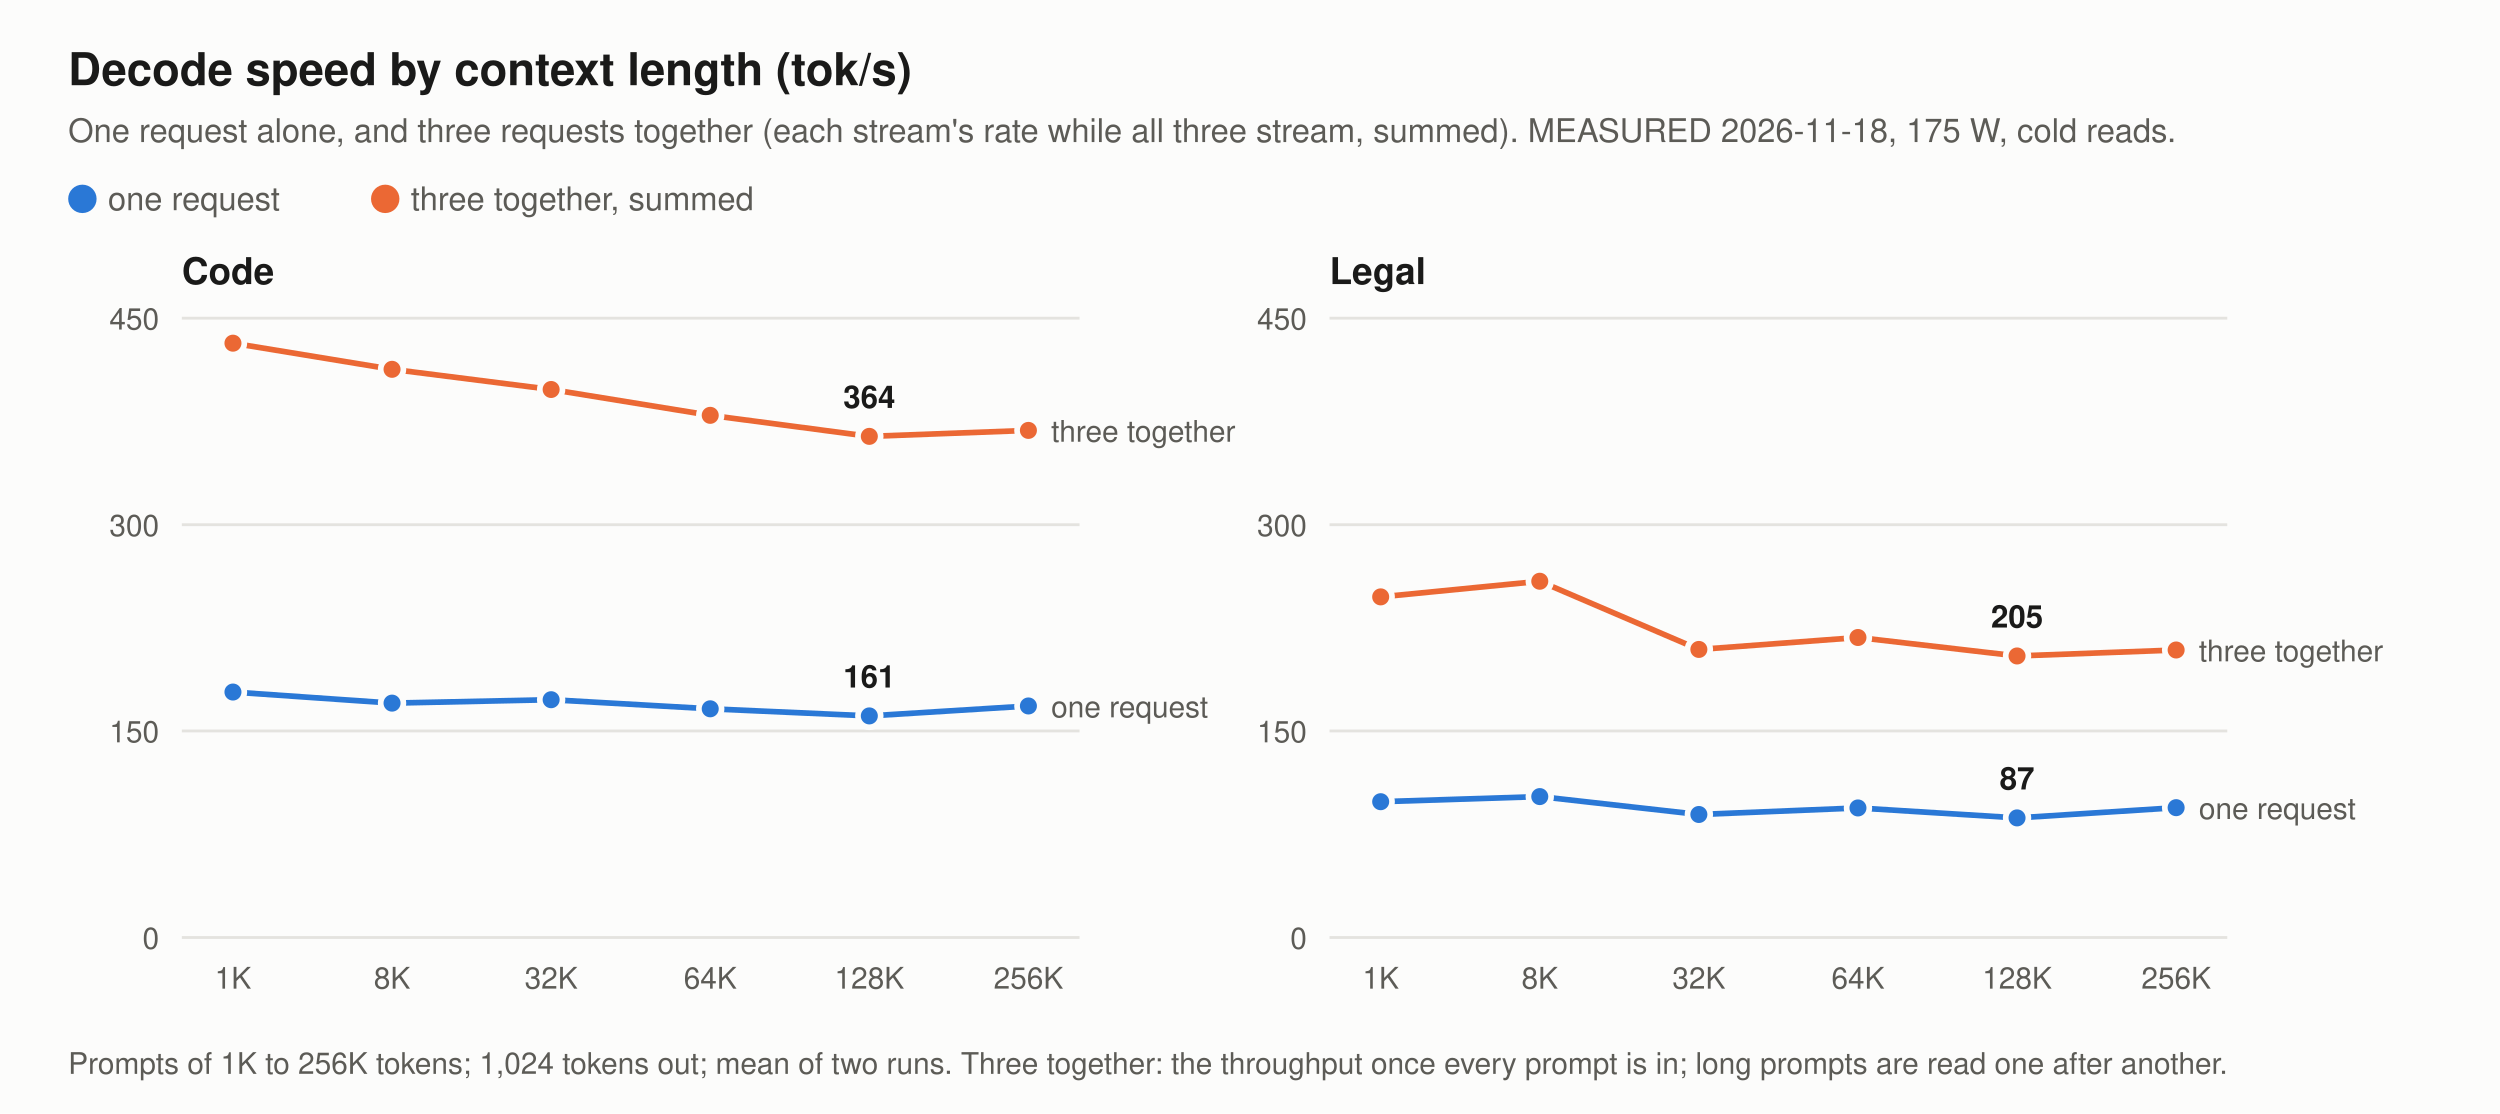
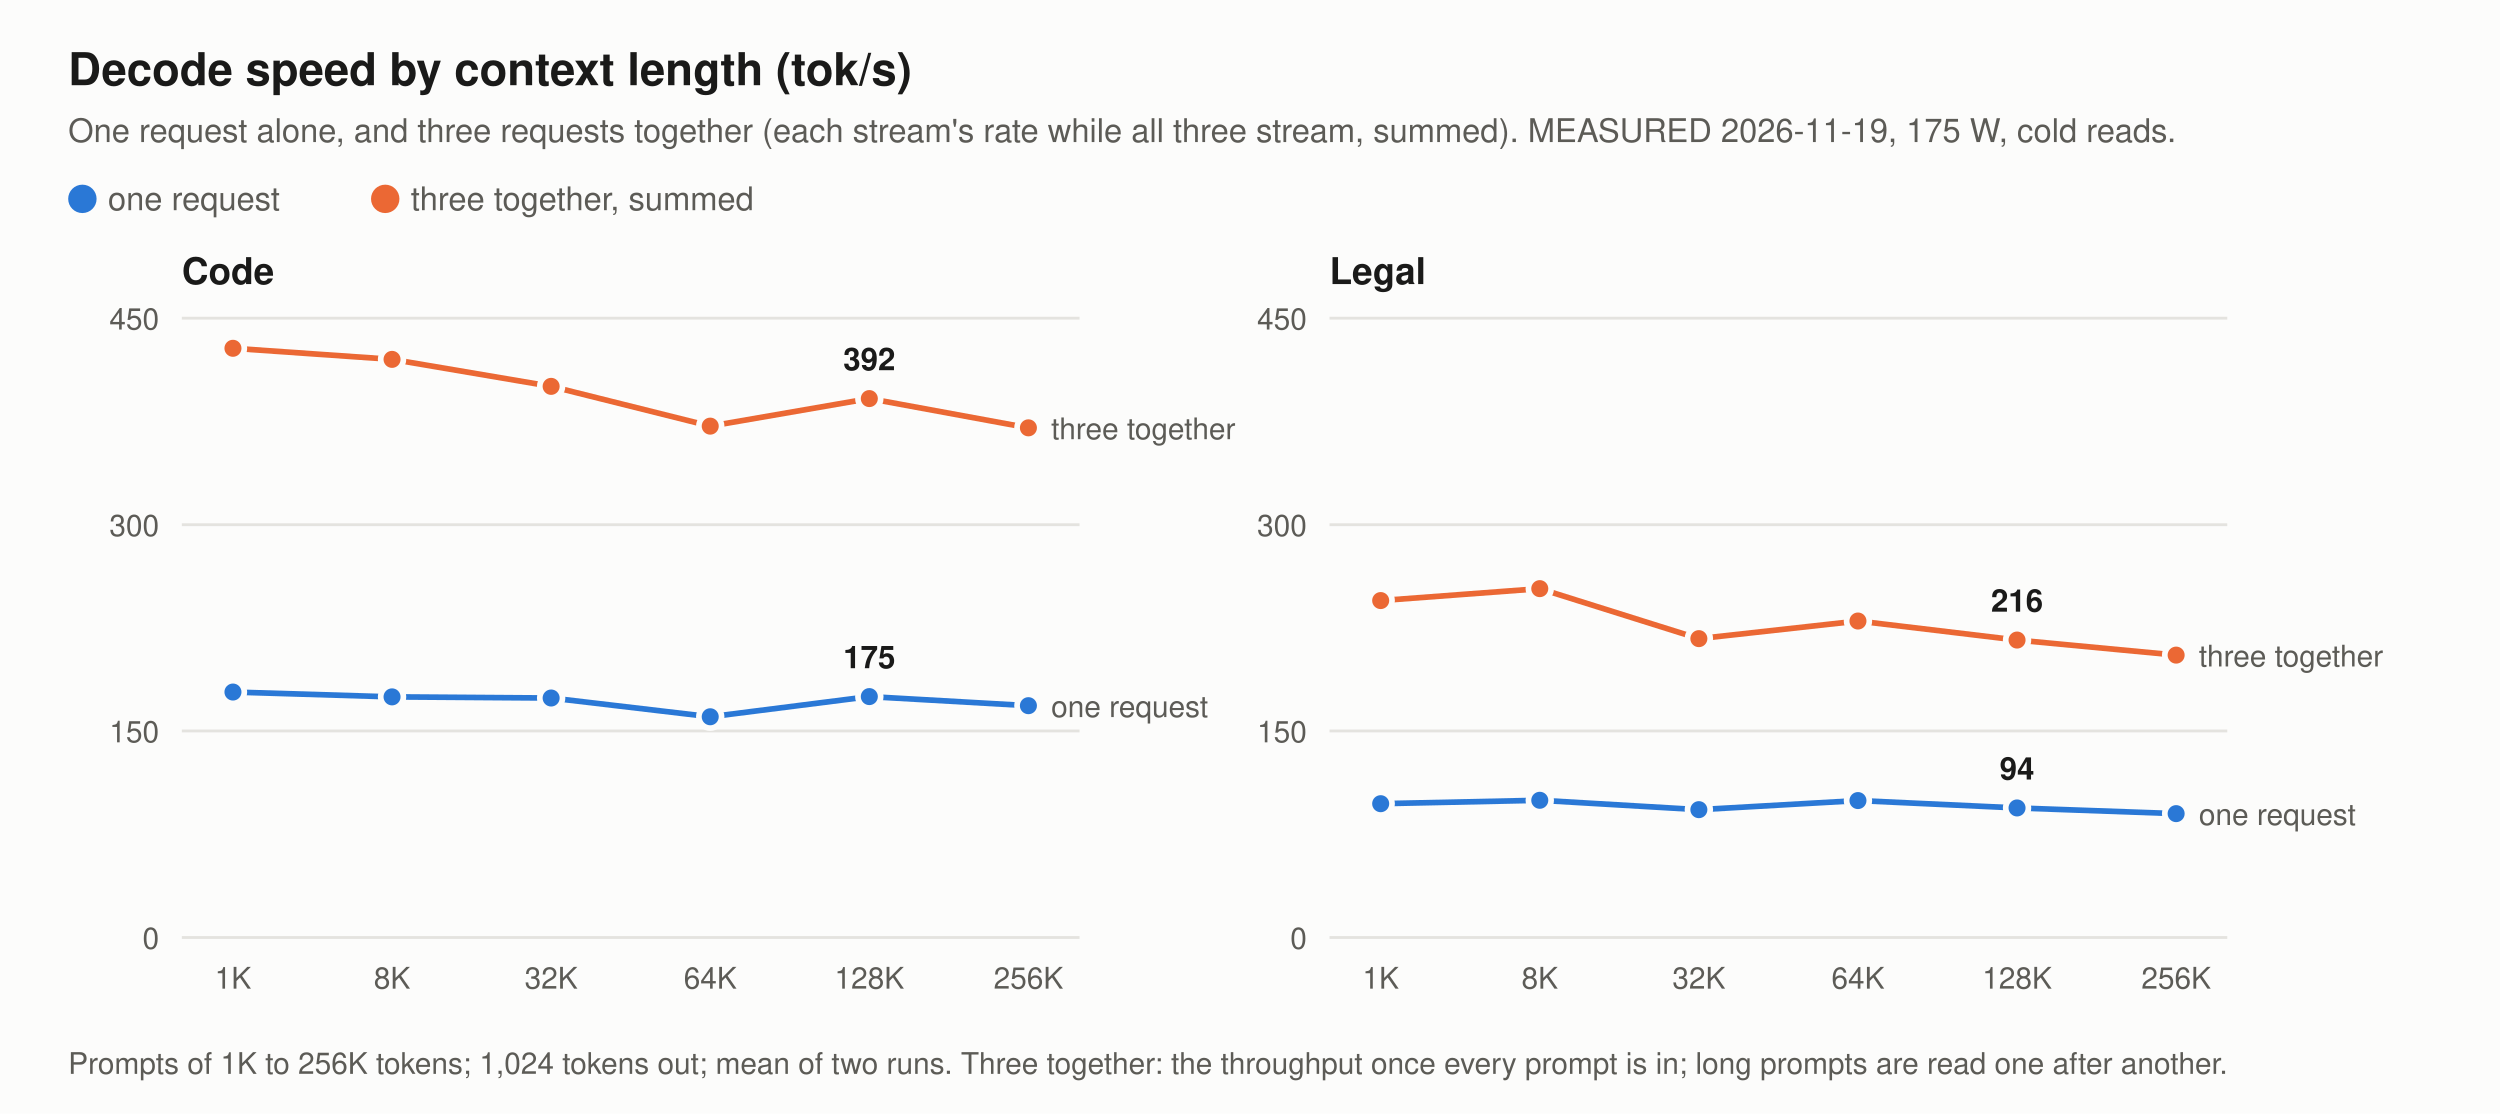
<svg xmlns="http://www.w3.org/2000/svg" width="880" height="392" viewBox="0 0 880 392" role="img" aria-label="Decode speed by context length (tok/s)">
  <rect width="880" height="392" fill="#fcfcfb" />
  <text x="24.0" y="30.0" font-family="-apple-system,BlinkMacSystemFont,'Segoe UI',Helvetica,Arial,sans-serif" font-size="16" fill="#1a1a19" text-anchor="start" font-weight="600">Decode speed by context length (tok/s)</text>
-   <text x="24.0" y="50.0" font-family="-apple-system,BlinkMacSystemFont,'Segoe UI',Helvetica,Arial,sans-serif" font-size="11.5" fill="#5c5b56" text-anchor="start" font-weight="normal">One request alone, and three requests together (each stream's rate while all three stream, summed). MEASURED 2026-11-18, 175 W, cold reads.</text>
+   <text x="24.0" y="50.0" font-family="-apple-system,BlinkMacSystemFont,'Segoe UI',Helvetica,Arial,sans-serif" font-size="11.5" fill="#5c5b56" text-anchor="start" font-weight="normal">One request alone, and three requests together (each stream's rate while all three stream, summed). MEASURED 2026-11-19, 175 W, cold reads.</text>
  <circle cx="29" cy="70" r="5" fill="#2a78d6" />
  <text x="38.0" y="74.0" font-family="-apple-system,BlinkMacSystemFont,'Segoe UI',Helvetica,Arial,sans-serif" font-size="11.5" fill="#5c5b56" text-anchor="start" font-weight="normal">one request</text>
  <circle cx="135.6" cy="70" r="5" fill="#eb6834" />
  <text x="144.6" y="74.0" font-family="-apple-system,BlinkMacSystemFont,'Segoe UI',Helvetica,Arial,sans-serif" font-size="11.5" fill="#5c5b56" text-anchor="start" font-weight="normal">three together, summed</text>
  <text x="64.0" y="100.0" font-family="-apple-system,BlinkMacSystemFont,'Segoe UI',Helvetica,Arial,sans-serif" font-size="13" fill="#1a1a19" text-anchor="start" font-weight="600">Code</text>
  <line x1="64" x2="380" y1="330.0" y2="330.0" stroke="#e4e3df" stroke-width="1" />
  <text x="56.0" y="334.0" font-family="-apple-system,BlinkMacSystemFont,'Segoe UI',Helvetica,Arial,sans-serif" font-size="10.5" fill="#5c5b56" text-anchor="end" font-weight="normal">0</text>
  <line x1="64" x2="380" y1="257.3" y2="257.3" stroke="#e4e3df" stroke-width="1" />
  <text x="56.0" y="261.3" font-family="-apple-system,BlinkMacSystemFont,'Segoe UI',Helvetica,Arial,sans-serif" font-size="10.5" fill="#5c5b56" text-anchor="end" font-weight="normal">150</text>
  <line x1="64" x2="380" y1="184.7" y2="184.7" stroke="#e4e3df" stroke-width="1" />
  <text x="56.0" y="188.7" font-family="-apple-system,BlinkMacSystemFont,'Segoe UI',Helvetica,Arial,sans-serif" font-size="10.5" fill="#5c5b56" text-anchor="end" font-weight="normal">300</text>
  <line x1="64" x2="380" y1="112.0" y2="112.0" stroke="#e4e3df" stroke-width="1" />
  <text x="56.0" y="116.0" font-family="-apple-system,BlinkMacSystemFont,'Segoe UI',Helvetica,Arial,sans-serif" font-size="10.5" fill="#5c5b56" text-anchor="end" font-weight="normal">450</text>
  <text x="82.0" y="348.0" font-family="-apple-system,BlinkMacSystemFont,'Segoe UI',Helvetica,Arial,sans-serif" font-size="10.5" fill="#5c5b56" text-anchor="middle" font-weight="normal">1K</text>
  <text x="138.0" y="348.0" font-family="-apple-system,BlinkMacSystemFont,'Segoe UI',Helvetica,Arial,sans-serif" font-size="10.5" fill="#5c5b56" text-anchor="middle" font-weight="normal">8K</text>
  <text x="194.0" y="348.0" font-family="-apple-system,BlinkMacSystemFont,'Segoe UI',Helvetica,Arial,sans-serif" font-size="10.5" fill="#5c5b56" text-anchor="middle" font-weight="normal">32K</text>
  <text x="250.0" y="348.0" font-family="-apple-system,BlinkMacSystemFont,'Segoe UI',Helvetica,Arial,sans-serif" font-size="10.5" fill="#5c5b56" text-anchor="middle" font-weight="normal">64K</text>
  <text x="306.0" y="348.0" font-family="-apple-system,BlinkMacSystemFont,'Segoe UI',Helvetica,Arial,sans-serif" font-size="10.5" fill="#5c5b56" text-anchor="middle" font-weight="normal">128K</text>
  <text x="362.0" y="348.0" font-family="-apple-system,BlinkMacSystemFont,'Segoe UI',Helvetica,Arial,sans-serif" font-size="10.5" fill="#5c5b56" text-anchor="middle" font-weight="normal">256K</text>
-   <polyline fill="none" stroke="#eb6834" stroke-width="2" stroke-linejoin="round" points="82.0,120.8 138.0,130.0 194.0,137.1 250.0,146.2 306.0,153.6 362.0,151.5" />
-   <circle cx="82.0" cy="120.8" r="4" fill="#eb6834" stroke="#fcfcfb" stroke-width="2" />
-   <circle cx="138.0" cy="130.0" r="4" fill="#eb6834" stroke="#fcfcfb" stroke-width="2" />
-   <circle cx="194.0" cy="137.1" r="4" fill="#eb6834" stroke="#fcfcfb" stroke-width="2" />
-   <circle cx="250.0" cy="146.2" r="4" fill="#eb6834" stroke="#fcfcfb" stroke-width="2" />
-   <circle cx="306.0" cy="153.6" r="4" fill="#eb6834" stroke="#fcfcfb" stroke-width="2" />
-   <circle cx="362.0" cy="151.5" r="4" fill="#eb6834" stroke="#fcfcfb" stroke-width="2" />
-   <text x="306.0" y="143.6" font-family="-apple-system,BlinkMacSystemFont,'Segoe UI',Helvetica,Arial,sans-serif" font-size="11" fill="#1a1a19" text-anchor="middle" font-weight="600">364</text>
-   <text x="370.0" y="155.5" font-family="-apple-system,BlinkMacSystemFont,'Segoe UI',Helvetica,Arial,sans-serif" font-size="10.5" fill="#5c5b56" text-anchor="start" font-weight="normal">three together</text>
-   <polyline fill="none" stroke="#2a78d6" stroke-width="2" stroke-linejoin="round" points="82.0,243.6 138.0,247.5 194.0,246.3 250.0,249.5 306.0,252.0 362.0,248.5" />
+   <polyline fill="none" stroke="#eb6834" stroke-width="2" stroke-linejoin="round" points="82.0,122.6 138.0,126.5 194.0,136.0 250.0,150.0 306.0,140.3 362.0,150.6" />
+   <circle cx="82.0" cy="122.6" r="4" fill="#eb6834" stroke="#fcfcfb" stroke-width="2" />
+   <circle cx="138.0" cy="126.5" r="4" fill="#eb6834" stroke="#fcfcfb" stroke-width="2" />
+   <circle cx="194.0" cy="136.0" r="4" fill="#eb6834" stroke="#fcfcfb" stroke-width="2" />
+   <circle cx="250.0" cy="150.0" r="4" fill="#eb6834" stroke="#fcfcfb" stroke-width="2" />
+   <circle cx="306.0" cy="140.3" r="4" fill="#eb6834" stroke="#fcfcfb" stroke-width="2" />
+   <circle cx="362.0" cy="150.6" r="4" fill="#eb6834" stroke="#fcfcfb" stroke-width="2" />
+   <text x="306.0" y="130.3" font-family="-apple-system,BlinkMacSystemFont,'Segoe UI',Helvetica,Arial,sans-serif" font-size="11" fill="#1a1a19" text-anchor="middle" font-weight="600">392</text>
+   <text x="370.0" y="154.6" font-family="-apple-system,BlinkMacSystemFont,'Segoe UI',Helvetica,Arial,sans-serif" font-size="10.5" fill="#5c5b56" text-anchor="start" font-weight="normal">three together</text>
+   <polyline fill="none" stroke="#2a78d6" stroke-width="2" stroke-linejoin="round" points="82.0,243.6 138.0,245.3 194.0,245.7 250.0,252.3 306.0,245.2 362.0,248.4" />
  <circle cx="82.0" cy="243.6" r="4" fill="#2a78d6" stroke="#fcfcfb" stroke-width="2" />
-   <circle cx="138.0" cy="247.5" r="4" fill="#2a78d6" stroke="#fcfcfb" stroke-width="2" />
-   <circle cx="194.0" cy="246.3" r="4" fill="#2a78d6" stroke="#fcfcfb" stroke-width="2" />
-   <circle cx="250.0" cy="249.5" r="4" fill="#2a78d6" stroke="#fcfcfb" stroke-width="2" />
-   <circle cx="306.0" cy="252.0" r="4" fill="#2a78d6" stroke="#fcfcfb" stroke-width="2" />
-   <circle cx="362.0" cy="248.5" r="4" fill="#2a78d6" stroke="#fcfcfb" stroke-width="2" />
-   <text x="306.0" y="242.0" font-family="-apple-system,BlinkMacSystemFont,'Segoe UI',Helvetica,Arial,sans-serif" font-size="11" fill="#1a1a19" text-anchor="middle" font-weight="600">161</text>
-   <text x="370.0" y="252.5" font-family="-apple-system,BlinkMacSystemFont,'Segoe UI',Helvetica,Arial,sans-serif" font-size="10.5" fill="#5c5b56" text-anchor="start" font-weight="normal">one request</text>
+   <circle cx="138.0" cy="245.3" r="4" fill="#2a78d6" stroke="#fcfcfb" stroke-width="2" />
+   <circle cx="194.0" cy="245.7" r="4" fill="#2a78d6" stroke="#fcfcfb" stroke-width="2" />
+   <circle cx="250.0" cy="252.3" r="4" fill="#2a78d6" stroke="#fcfcfb" stroke-width="2" />
+   <circle cx="306.0" cy="245.2" r="4" fill="#2a78d6" stroke="#fcfcfb" stroke-width="2" />
+   <circle cx="362.0" cy="248.4" r="4" fill="#2a78d6" stroke="#fcfcfb" stroke-width="2" />
+   <text x="306.0" y="235.2" font-family="-apple-system,BlinkMacSystemFont,'Segoe UI',Helvetica,Arial,sans-serif" font-size="11" fill="#1a1a19" text-anchor="middle" font-weight="600">175</text>
+   <text x="370.0" y="252.4" font-family="-apple-system,BlinkMacSystemFont,'Segoe UI',Helvetica,Arial,sans-serif" font-size="10.5" fill="#5c5b56" text-anchor="start" font-weight="normal">one request</text>
  <text x="468.0" y="100.0" font-family="-apple-system,BlinkMacSystemFont,'Segoe UI',Helvetica,Arial,sans-serif" font-size="13" fill="#1a1a19" text-anchor="start" font-weight="600">Legal</text>
  <line x1="468" x2="784" y1="330.0" y2="330.0" stroke="#e4e3df" stroke-width="1" />
  <text x="460.0" y="334.0" font-family="-apple-system,BlinkMacSystemFont,'Segoe UI',Helvetica,Arial,sans-serif" font-size="10.5" fill="#5c5b56" text-anchor="end" font-weight="normal">0</text>
  <line x1="468" x2="784" y1="257.3" y2="257.3" stroke="#e4e3df" stroke-width="1" />
  <text x="460.0" y="261.3" font-family="-apple-system,BlinkMacSystemFont,'Segoe UI',Helvetica,Arial,sans-serif" font-size="10.5" fill="#5c5b56" text-anchor="end" font-weight="normal">150</text>
  <line x1="468" x2="784" y1="184.7" y2="184.7" stroke="#e4e3df" stroke-width="1" />
  <text x="460.0" y="188.7" font-family="-apple-system,BlinkMacSystemFont,'Segoe UI',Helvetica,Arial,sans-serif" font-size="10.5" fill="#5c5b56" text-anchor="end" font-weight="normal">300</text>
  <line x1="468" x2="784" y1="112.0" y2="112.0" stroke="#e4e3df" stroke-width="1" />
  <text x="460.0" y="116.0" font-family="-apple-system,BlinkMacSystemFont,'Segoe UI',Helvetica,Arial,sans-serif" font-size="10.5" fill="#5c5b56" text-anchor="end" font-weight="normal">450</text>
  <text x="486.0" y="348.0" font-family="-apple-system,BlinkMacSystemFont,'Segoe UI',Helvetica,Arial,sans-serif" font-size="10.5" fill="#5c5b56" text-anchor="middle" font-weight="normal">1K</text>
  <text x="542.0" y="348.0" font-family="-apple-system,BlinkMacSystemFont,'Segoe UI',Helvetica,Arial,sans-serif" font-size="10.5" fill="#5c5b56" text-anchor="middle" font-weight="normal">8K</text>
  <text x="598.0" y="348.0" font-family="-apple-system,BlinkMacSystemFont,'Segoe UI',Helvetica,Arial,sans-serif" font-size="10.5" fill="#5c5b56" text-anchor="middle" font-weight="normal">32K</text>
  <text x="654.0" y="348.0" font-family="-apple-system,BlinkMacSystemFont,'Segoe UI',Helvetica,Arial,sans-serif" font-size="10.5" fill="#5c5b56" text-anchor="middle" font-weight="normal">64K</text>
  <text x="710.0" y="348.0" font-family="-apple-system,BlinkMacSystemFont,'Segoe UI',Helvetica,Arial,sans-serif" font-size="10.5" fill="#5c5b56" text-anchor="middle" font-weight="normal">128K</text>
  <text x="766.0" y="348.0" font-family="-apple-system,BlinkMacSystemFont,'Segoe UI',Helvetica,Arial,sans-serif" font-size="10.5" fill="#5c5b56" text-anchor="middle" font-weight="normal">256K</text>
-   <polyline fill="none" stroke="#eb6834" stroke-width="2" stroke-linejoin="round" points="486.0,210.1 542.0,204.6 598.0,228.6 654.0,224.4 710.0,230.9 766.0,228.8" />
-   <circle cx="486.0" cy="210.1" r="4" fill="#eb6834" stroke="#fcfcfb" stroke-width="2" />
-   <circle cx="542.0" cy="204.6" r="4" fill="#eb6834" stroke="#fcfcfb" stroke-width="2" />
-   <circle cx="598.0" cy="228.6" r="4" fill="#eb6834" stroke="#fcfcfb" stroke-width="2" />
-   <circle cx="654.0" cy="224.4" r="4" fill="#eb6834" stroke="#fcfcfb" stroke-width="2" />
-   <circle cx="710.0" cy="230.9" r="4" fill="#eb6834" stroke="#fcfcfb" stroke-width="2" />
-   <circle cx="766.0" cy="228.8" r="4" fill="#eb6834" stroke="#fcfcfb" stroke-width="2" />
-   <text x="710.0" y="220.9" font-family="-apple-system,BlinkMacSystemFont,'Segoe UI',Helvetica,Arial,sans-serif" font-size="11" fill="#1a1a19" text-anchor="middle" font-weight="600">205</text>
-   <text x="774.0" y="232.8" font-family="-apple-system,BlinkMacSystemFont,'Segoe UI',Helvetica,Arial,sans-serif" font-size="10.5" fill="#5c5b56" text-anchor="start" font-weight="normal">three together</text>
-   <polyline fill="none" stroke="#2a78d6" stroke-width="2" stroke-linejoin="round" points="486.0,282.2 542.0,280.4 598.0,286.7 654.0,284.4 710.0,287.9 766.0,284.3" />
-   <circle cx="486.0" cy="282.2" r="4" fill="#2a78d6" stroke="#fcfcfb" stroke-width="2" />
-   <circle cx="542.0" cy="280.4" r="4" fill="#2a78d6" stroke="#fcfcfb" stroke-width="2" />
-   <circle cx="598.0" cy="286.7" r="4" fill="#2a78d6" stroke="#fcfcfb" stroke-width="2" />
-   <circle cx="654.0" cy="284.4" r="4" fill="#2a78d6" stroke="#fcfcfb" stroke-width="2" />
-   <circle cx="710.0" cy="287.9" r="4" fill="#2a78d6" stroke="#fcfcfb" stroke-width="2" />
-   <circle cx="766.0" cy="284.3" r="4" fill="#2a78d6" stroke="#fcfcfb" stroke-width="2" />
-   <text x="710.0" y="277.9" font-family="-apple-system,BlinkMacSystemFont,'Segoe UI',Helvetica,Arial,sans-serif" font-size="11" fill="#1a1a19" text-anchor="middle" font-weight="600">87</text>
-   <text x="774.0" y="288.3" font-family="-apple-system,BlinkMacSystemFont,'Segoe UI',Helvetica,Arial,sans-serif" font-size="10.5" fill="#5c5b56" text-anchor="start" font-weight="normal">one request</text>
+   <polyline fill="none" stroke="#eb6834" stroke-width="2" stroke-linejoin="round" points="486.0,211.4 542.0,207.2 598.0,224.8 654.0,218.6 710.0,225.3 766.0,230.6" />
+   <circle cx="486.0" cy="211.4" r="4" fill="#eb6834" stroke="#fcfcfb" stroke-width="2" />
+   <circle cx="542.0" cy="207.2" r="4" fill="#eb6834" stroke="#fcfcfb" stroke-width="2" />
+   <circle cx="598.0" cy="224.8" r="4" fill="#eb6834" stroke="#fcfcfb" stroke-width="2" />
+   <circle cx="654.0" cy="218.6" r="4" fill="#eb6834" stroke="#fcfcfb" stroke-width="2" />
+   <circle cx="710.0" cy="225.3" r="4" fill="#eb6834" stroke="#fcfcfb" stroke-width="2" />
+   <circle cx="766.0" cy="230.6" r="4" fill="#eb6834" stroke="#fcfcfb" stroke-width="2" />
+   <text x="710.0" y="215.3" font-family="-apple-system,BlinkMacSystemFont,'Segoe UI',Helvetica,Arial,sans-serif" font-size="11" fill="#1a1a19" text-anchor="middle" font-weight="600">216</text>
+   <text x="774.0" y="234.6" font-family="-apple-system,BlinkMacSystemFont,'Segoe UI',Helvetica,Arial,sans-serif" font-size="10.5" fill="#5c5b56" text-anchor="start" font-weight="normal">three together</text>
+   <polyline fill="none" stroke="#2a78d6" stroke-width="2" stroke-linejoin="round" points="486.0,282.9 542.0,281.7 598.0,285.0 654.0,281.8 710.0,284.4 766.0,286.4" />
+   <circle cx="486.0" cy="282.9" r="4" fill="#2a78d6" stroke="#fcfcfb" stroke-width="2" />
+   <circle cx="542.0" cy="281.7" r="4" fill="#2a78d6" stroke="#fcfcfb" stroke-width="2" />
+   <circle cx="598.0" cy="285.0" r="4" fill="#2a78d6" stroke="#fcfcfb" stroke-width="2" />
+   <circle cx="654.0" cy="281.8" r="4" fill="#2a78d6" stroke="#fcfcfb" stroke-width="2" />
+   <circle cx="710.0" cy="284.4" r="4" fill="#2a78d6" stroke="#fcfcfb" stroke-width="2" />
+   <circle cx="766.0" cy="286.4" r="4" fill="#2a78d6" stroke="#fcfcfb" stroke-width="2" />
+   <text x="710.0" y="274.4" font-family="-apple-system,BlinkMacSystemFont,'Segoe UI',Helvetica,Arial,sans-serif" font-size="11" fill="#1a1a19" text-anchor="middle" font-weight="600">94</text>
+   <text x="774.0" y="290.4" font-family="-apple-system,BlinkMacSystemFont,'Segoe UI',Helvetica,Arial,sans-serif" font-size="10.5" fill="#5c5b56" text-anchor="start" font-weight="normal">one request</text>
  <text x="24.0" y="378.0" font-family="-apple-system,BlinkMacSystemFont,'Segoe UI',Helvetica,Arial,sans-serif" font-size="10.5" fill="#5c5b56" text-anchor="start" font-weight="normal">Prompts of 1K to 256K tokens; 1,024 tokens out; mean of two runs. Three together: the throughput once every prompt is in; long prompts are read one after another.</text>
</svg>
